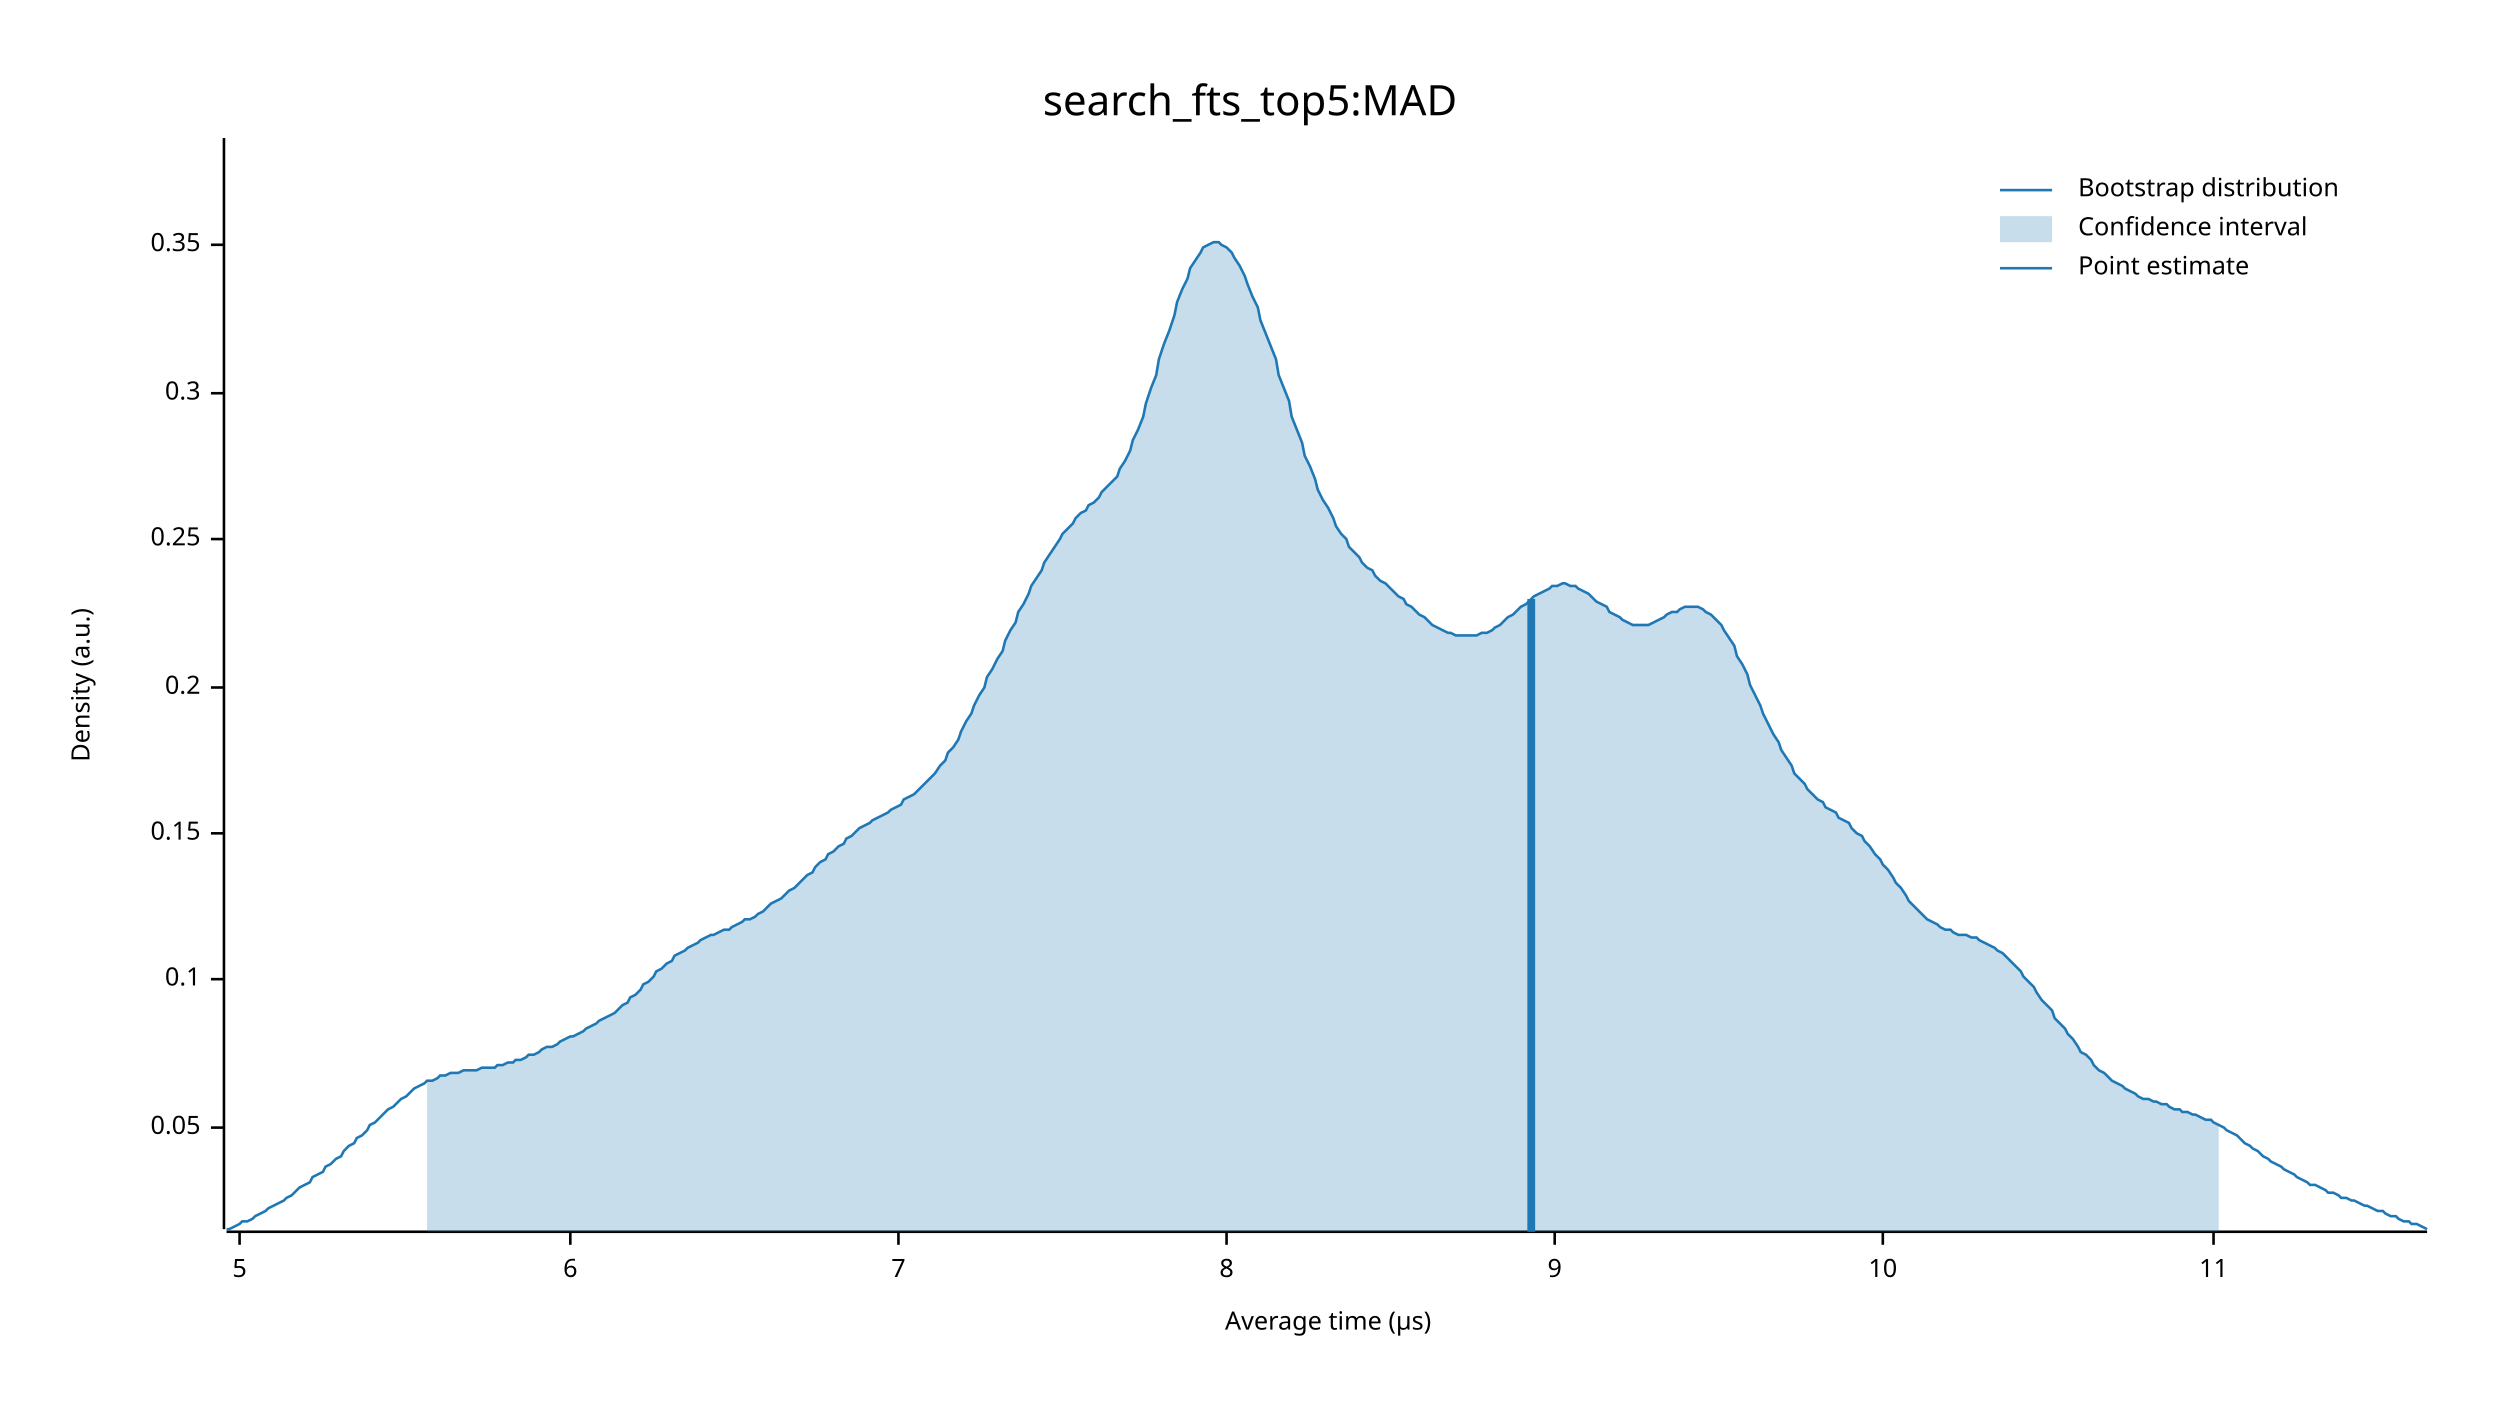
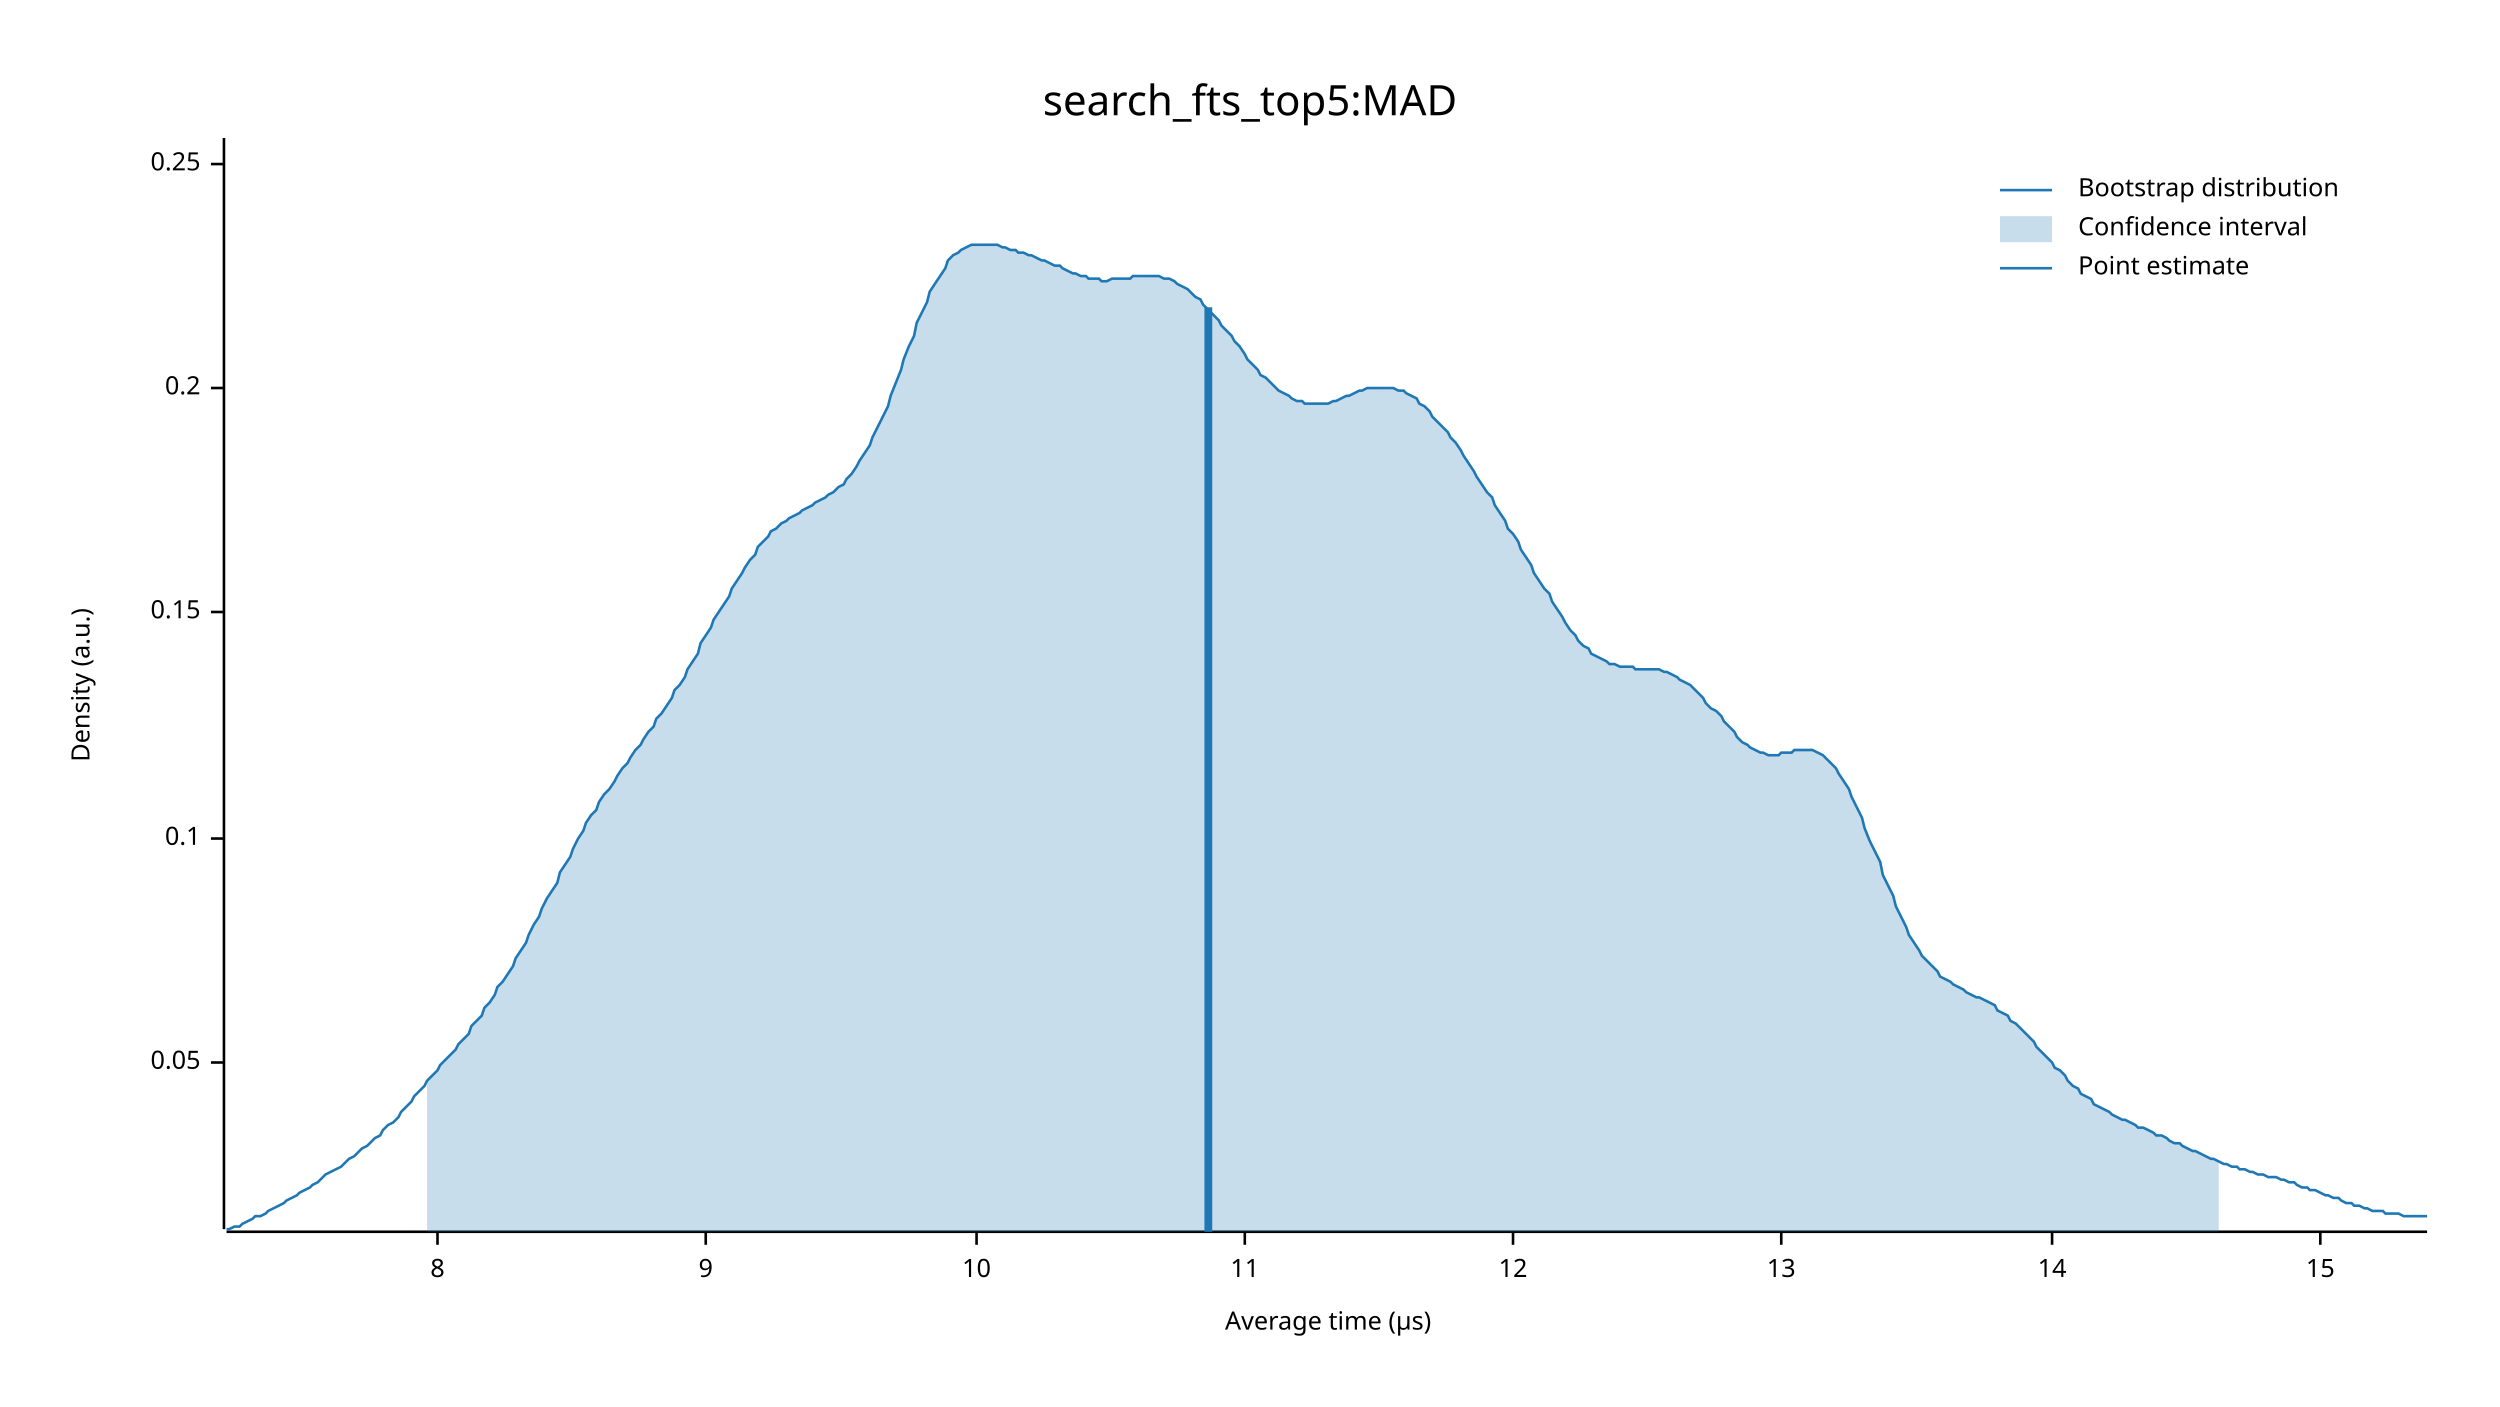
<svg xmlns="http://www.w3.org/2000/svg" width="960" height="540" viewBox="0 0 960 540">
  <text x="480" y="32" dy="0.76em" text-anchor="middle" font-family="sans-serif" font-size="16.129" opacity="1" fill="#000000">
search_fts_top5:MAD
</text>
  <text x="27" y="263" dy="0.76em" text-anchor="middle" font-family="sans-serif" font-size="9.677" opacity="1" fill="#000000" transform="rotate(270, 27, 263)">
Density (a.u.)
</text>
  <text x="510" y="513" dy="-0.5ex" text-anchor="middle" font-family="sans-serif" font-size="9.677" opacity="1" fill="#000000">
Average time (µs)
</text>
  <polyline fill="none" opacity="1" stroke="#000000" stroke-width="1" points="86,53 86,472 " />
-   <text x="77" y="433" dy="0.5ex" text-anchor="end" font-family="sans-serif" font-size="9.677" opacity="1" fill="#000000">
+   <text x="77" y="408" dy="0.5ex" text-anchor="end" font-family="sans-serif" font-size="9.677" opacity="1" fill="#000000">
0.05
</text>
-   <polyline fill="none" opacity="1" stroke="#000000" stroke-width="1" points="81,433 86,433 " />
-   <text x="77" y="376" dy="0.5ex" text-anchor="end" font-family="sans-serif" font-size="9.677" opacity="1" fill="#000000">
+   <polyline fill="none" opacity="1" stroke="#000000" stroke-width="1" points="81,408 86,408 " />
+   <text x="77" y="322" dy="0.5ex" text-anchor="end" font-family="sans-serif" font-size="9.677" opacity="1" fill="#000000">
0.1
</text>
-   <polyline fill="none" opacity="1" stroke="#000000" stroke-width="1" points="81,376 86,376 " />
-   <text x="77" y="320" dy="0.5ex" text-anchor="end" font-family="sans-serif" font-size="9.677" opacity="1" fill="#000000">
+   <polyline fill="none" opacity="1" stroke="#000000" stroke-width="1" points="81,322 86,322 " />
+   <text x="77" y="235" dy="0.5ex" text-anchor="end" font-family="sans-serif" font-size="9.677" opacity="1" fill="#000000">
0.15
</text>
-   <polyline fill="none" opacity="1" stroke="#000000" stroke-width="1" points="81,320 86,320 " />
-   <text x="77" y="264" dy="0.5ex" text-anchor="end" font-family="sans-serif" font-size="9.677" opacity="1" fill="#000000">
+   <polyline fill="none" opacity="1" stroke="#000000" stroke-width="1" points="81,235 86,235 " />
+   <text x="77" y="149" dy="0.5ex" text-anchor="end" font-family="sans-serif" font-size="9.677" opacity="1" fill="#000000">
0.2
</text>
-   <polyline fill="none" opacity="1" stroke="#000000" stroke-width="1" points="81,264 86,264 " />
-   <text x="77" y="207" dy="0.5ex" text-anchor="end" font-family="sans-serif" font-size="9.677" opacity="1" fill="#000000">
+   <polyline fill="none" opacity="1" stroke="#000000" stroke-width="1" points="81,149 86,149 " />
+   <text x="77" y="63" dy="0.5ex" text-anchor="end" font-family="sans-serif" font-size="9.677" opacity="1" fill="#000000">
0.25
</text>
-   <polyline fill="none" opacity="1" stroke="#000000" stroke-width="1" points="81,207 86,207 " />
-   <text x="77" y="151" dy="0.5ex" text-anchor="end" font-family="sans-serif" font-size="9.677" opacity="1" fill="#000000">
- 0.3
- </text>
-   <polyline fill="none" opacity="1" stroke="#000000" stroke-width="1" points="81,151 86,151 " />
-   <text x="77" y="94" dy="0.5ex" text-anchor="end" font-family="sans-serif" font-size="9.677" opacity="1" fill="#000000">
- 0.35
- </text>
-   <polyline fill="none" opacity="1" stroke="#000000" stroke-width="1" points="81,94 86,94 " />
+   <polyline fill="none" opacity="1" stroke="#000000" stroke-width="1" points="81,63 86,63 " />
  <polyline fill="none" opacity="1" stroke="#000000" stroke-width="1" points="87,473 932,473 " />
-   <text x="92" y="483" dy="0.76em" text-anchor="middle" font-family="sans-serif" font-size="9.677" opacity="1" fill="#000000">
- 5
- </text>
-   <polyline fill="none" opacity="1" stroke="#000000" stroke-width="1" points="92,473 92,478 " />
-   <text x="219" y="483" dy="0.76em" text-anchor="middle" font-family="sans-serif" font-size="9.677" opacity="1" fill="#000000">
- 6
- </text>
-   <polyline fill="none" opacity="1" stroke="#000000" stroke-width="1" points="219,473 219,478 " />
-   <text x="345" y="483" dy="0.76em" text-anchor="middle" font-family="sans-serif" font-size="9.677" opacity="1" fill="#000000">
- 7
- </text>
-   <polyline fill="none" opacity="1" stroke="#000000" stroke-width="1" points="345,473 345,478 " />
-   <text x="471" y="483" dy="0.76em" text-anchor="middle" font-family="sans-serif" font-size="9.677" opacity="1" fill="#000000">
+   <text x="168" y="483" dy="0.76em" text-anchor="middle" font-family="sans-serif" font-size="9.677" opacity="1" fill="#000000">
8
</text>
-   <polyline fill="none" opacity="1" stroke="#000000" stroke-width="1" points="471,473 471,478 " />
-   <text x="597" y="483" dy="0.76em" text-anchor="middle" font-family="sans-serif" font-size="9.677" opacity="1" fill="#000000">
+   <polyline fill="none" opacity="1" stroke="#000000" stroke-width="1" points="168,473 168,478 " />
+   <text x="271" y="483" dy="0.76em" text-anchor="middle" font-family="sans-serif" font-size="9.677" opacity="1" fill="#000000">
9
</text>
-   <polyline fill="none" opacity="1" stroke="#000000" stroke-width="1" points="597,473 597,478 " />
-   <text x="723" y="483" dy="0.76em" text-anchor="middle" font-family="sans-serif" font-size="9.677" opacity="1" fill="#000000">
+   <polyline fill="none" opacity="1" stroke="#000000" stroke-width="1" points="271,473 271,478 " />
+   <text x="375" y="483" dy="0.76em" text-anchor="middle" font-family="sans-serif" font-size="9.677" opacity="1" fill="#000000">
10
</text>
-   <polyline fill="none" opacity="1" stroke="#000000" stroke-width="1" points="723,473 723,478 " />
-   <text x="850" y="483" dy="0.76em" text-anchor="middle" font-family="sans-serif" font-size="9.677" opacity="1" fill="#000000">
+   <polyline fill="none" opacity="1" stroke="#000000" stroke-width="1" points="375,473 375,478 " />
+   <text x="478" y="483" dy="0.76em" text-anchor="middle" font-family="sans-serif" font-size="9.677" opacity="1" fill="#000000">
11
</text>
-   <polyline fill="none" opacity="1" stroke="#000000" stroke-width="1" points="850,473 850,478 " />
-   <polyline fill="none" opacity="1" stroke="#1F78B4" stroke-width="1" points="87,472 88,472 90,471 92,470 93,469 95,469 97,468 98,467 100,466 102,465 103,464 105,463 107,462 109,461 110,460 112,459 114,457 115,456 117,455 119,454 120,452 122,451 124,450 125,448 127,447 129,445 131,444 132,442 134,440 136,439 137,437 139,436 141,434 142,432 144,431 146,429 147,428 149,426 151,425 153,423 154,422 156,421 158,419 159,418 161,417 163,416 164,415 166,415 168,414 169,413 171,413 173,412 175,412 176,412 178,411 180,411 181,411 183,411 185,410 186,410 188,410 190,410 191,409 193,409 195,408 197,408 198,407 200,407 202,406 203,405 205,405 207,404 208,403 210,402 212,402 214,401 215,400 217,399 219,398 220,398 222,397 224,396 225,395 227,394 229,393 230,392 232,391 234,390 236,389 237,388 239,386 241,385 242,383 244,382 246,380 247,378 249,377 251,375 252,373 254,372 256,370 258,369 259,367 261,366 263,365 264,364 266,363 268,362 269,361 271,360 273,359 274,359 276,358 278,357 280,357 281,356 283,355 285,354 286,353 288,353 290,352 291,351 293,350 295,348 296,347 298,346 300,345 302,343 303,342 305,341 307,339 308,338 310,336 312,335 313,333 315,331 317,330 318,328 320,327 322,325 324,324 325,322 327,321 329,319 330,318 332,317 334,316 335,315 337,314 339,313 341,312 342,311 344,310 346,309 347,307 349,306 351,305 352,304 354,302 356,300 357,299 359,297 361,294 363,292 364,289 366,287 368,284 369,281 371,277 373,274 374,271 376,267 378,264 379,260 381,257 383,253 385,250 386,246 388,242 390,239 391,235 393,232 395,228 396,225 398,222 400,219 401,216 403,213 405,210 407,207 408,205 410,203 412,201 413,199 415,197 417,196 418,194 420,193 422,191 423,189 425,187 427,185 429,183 430,180 432,177 434,173 435,169 437,165 439,160 440,155 442,149 444,144 445,138 447,132 449,127 451,121 452,116 454,111 456,107 457,103 459,100 461,97 462,95 464,94 466,93 468,93 469,94 471,95 473,97 474,99 476,102 478,106 479,109 481,114 483,118 484,123 486,128 488,133 490,138 491,144 493,149 495,154 496,160 498,165 500,170 501,175 503,179 505,184 506,188 508,192 510,195 512,199 513,202 515,205 517,207 518,210 520,212 522,214 523,216 525,218 527,219 528,221 530,223 532,224 534,226 535,227 537,229 539,230 540,232 542,233 544,235 545,236 547,237 549,239 550,240 552,241 554,242 556,243 557,243 559,244 561,244 562,244 564,244 566,244 567,244 569,243 571,243 573,242 574,241 576,240 578,238 579,237 581,236 583,234 584,233 586,232 588,230 589,229 591,228 593,227 595,226 596,225 598,225 600,224 601,224 603,225 605,225 606,226 608,227 610,228 611,229 613,231 615,232 617,233 618,235 620,236 622,237 623,238 625,239 627,240 628,240 630,240 632,240 633,240 635,239 637,238 639,237 640,236 642,235 644,235 645,234 647,233 649,233 650,233 652,233 654,234 655,235 657,236 659,238 661,240 662,242 664,245 666,248 667,252 669,255 671,259 672,263 674,267 676,271 677,274 679,278 681,282 683,285 684,288 686,291 688,294 689,297 691,299 693,301 694,303 696,305 698,307 700,308 701,310 703,311 705,312 706,314 708,315 710,316 711,318 713,320 715,321 716,323 718,325 720,328 722,330 723,332 725,334 727,337 728,339 730,341 732,344 733,346 735,348 737,350 738,351 740,353 742,354 744,355 745,356 747,357 749,357 750,358 752,359 754,359 755,359 757,360 759,360 760,361 762,362 764,363 766,364 767,365 769,366 771,368 772,369 774,371 776,373 777,375 779,377 781,379 782,381 784,384 786,386 788,388 789,391 791,393 793,395 794,397 796,399 798,402 799,404 801,405 803,407 804,409 806,411 808,412 810,414 811,415 813,416 815,417 816,418 818,419 820,420 821,421 823,422 825,422 827,423 828,423 830,424 832,424 833,425 835,426 837,426 838,427 840,427 842,428 843,428 845,429 847,430 849,430 850,431 852,432 854,433 855,434 857,435 859,436 860,437 862,439 864,440 865,441 867,442 869,444 871,445 872,446 874,447 876,448 877,449 879,450 881,451 882,452 884,453 886,454 887,455 889,455 891,456 893,457 894,458 896,458 898,459 899,460 901,460 903,461 904,461 906,462 908,463 909,463 911,464 913,465 915,465 916,466 918,467 920,467 921,468 923,469 925,469 926,470 928,470 930,471 932,472 " />
-   <polygon opacity="0.25" fill="#1F78B4" points="164,415 166,415 168,414 169,413 171,413 173,412 175,412 176,412 178,411 180,411 181,411 183,411 185,410 186,410 188,410 190,410 191,409 193,409 195,408 197,408 198,407 200,407 202,406 203,405 205,405 207,404 208,403 210,402 212,402 214,401 215,400 217,399 219,398 220,398 222,397 224,396 225,395 227,394 229,393 230,392 232,391 234,390 236,389 237,388 239,386 241,385 242,383 244,382 246,380 247,378 249,377 251,375 252,373 254,372 256,370 258,369 259,367 261,366 263,365 264,364 266,363 268,362 269,361 271,360 273,359 274,359 276,358 278,357 280,357 281,356 283,355 285,354 286,353 288,353 290,352 291,351 293,350 295,348 296,347 298,346 300,345 302,343 303,342 305,341 307,339 308,338 310,336 312,335 313,333 315,331 317,330 318,328 320,327 322,325 324,324 325,322 327,321 329,319 330,318 332,317 334,316 335,315 337,314 339,313 341,312 342,311 344,310 346,309 347,307 349,306 351,305 352,304 354,302 356,300 357,299 359,297 361,294 363,292 364,289 366,287 368,284 369,281 371,277 373,274 374,271 376,267 378,264 379,260 381,257 383,253 385,250 386,246 388,242 390,239 391,235 393,232 395,228 396,225 398,222 400,219 401,216 403,213 405,210 407,207 408,205 410,203 412,201 413,199 415,197 417,196 418,194 420,193 422,191 423,189 425,187 427,185 429,183 430,180 432,177 434,173 435,169 437,165 439,160 440,155 442,149 444,144 445,138 447,132 449,127 451,121 452,116 454,111 456,107 457,103 459,100 461,97 462,95 464,94 466,93 468,93 469,94 471,95 473,97 474,99 476,102 478,106 479,109 481,114 483,118 484,123 486,128 488,133 490,138 491,144 493,149 495,154 496,160 498,165 500,170 501,175 503,179 505,184 506,188 508,192 510,195 512,199 513,202 515,205 517,207 518,210 520,212 522,214 523,216 525,218 527,219 528,221 530,223 532,224 534,226 535,227 537,229 539,230 540,232 542,233 544,235 545,236 547,237 549,239 550,240 552,241 554,242 556,243 557,243 559,244 561,244 562,244 564,244 566,244 567,244 569,243 571,243 573,242 574,241 576,240 578,238 579,237 581,236 583,234 584,233 586,232 588,230 589,229 591,228 593,227 595,226 596,225 598,225 600,224 601,224 603,225 605,225 606,226 608,227 610,228 611,229 613,231 615,232 617,233 618,235 620,236 622,237 623,238 625,239 627,240 628,240 630,240 632,240 633,240 635,239 637,238 639,237 640,236 642,235 644,235 645,234 647,233 649,233 650,233 652,233 654,234 655,235 657,236 659,238 661,240 662,242 664,245 666,248 667,252 669,255 671,259 672,263 674,267 676,271 677,274 679,278 681,282 683,285 684,288 686,291 688,294 689,297 691,299 693,301 694,303 696,305 698,307 700,308 701,310 703,311 705,312 706,314 708,315 710,316 711,318 713,320 715,321 716,323 718,325 720,328 722,330 723,332 725,334 727,337 728,339 730,341 732,344 733,346 735,348 737,350 738,351 740,353 742,354 744,355 745,356 747,357 749,357 750,358 752,359 754,359 755,359 757,360 759,360 760,361 762,362 764,363 766,364 767,365 769,366 771,368 772,369 774,371 776,373 777,375 779,377 781,379 782,381 784,384 786,386 788,388 789,391 791,393 793,395 794,397 796,399 798,402 799,404 801,405 803,407 804,409 806,411 808,412 810,414 811,415 813,416 815,417 816,418 818,419 820,420 821,421 823,422 825,422 827,423 828,423 830,424 832,424 833,425 835,426 837,426 838,427 840,427 842,428 843,428 845,429 847,430 849,430 850,431 852,432 852,473 164,473 " />
-   <polyline fill="none" opacity="1" stroke="#1F78B4" stroke-width="3" points="588,473 588,230 " />
+   <polyline fill="none" opacity="1" stroke="#000000" stroke-width="1" points="478,473 478,478 " />
+   <text x="581" y="483" dy="0.76em" text-anchor="middle" font-family="sans-serif" font-size="9.677" opacity="1" fill="#000000">
+ 12
+ </text>
+   <polyline fill="none" opacity="1" stroke="#000000" stroke-width="1" points="581,473 581,478 " />
+   <text x="684" y="483" dy="0.76em" text-anchor="middle" font-family="sans-serif" font-size="9.677" opacity="1" fill="#000000">
+ 13
+ </text>
+   <polyline fill="none" opacity="1" stroke="#000000" stroke-width="1" points="684,473 684,478 " />
+   <text x="788" y="483" dy="0.76em" text-anchor="middle" font-family="sans-serif" font-size="9.677" opacity="1" fill="#000000">
+ 14
+ </text>
+   <polyline fill="none" opacity="1" stroke="#000000" stroke-width="1" points="788,473 788,478 " />
+   <text x="891" y="483" dy="0.76em" text-anchor="middle" font-family="sans-serif" font-size="9.677" opacity="1" fill="#000000">
+ 15
+ </text>
+   <polyline fill="none" opacity="1" stroke="#000000" stroke-width="1" points="891,473 891,478 " />
+   <polyline fill="none" opacity="1" stroke="#1F78B4" stroke-width="1" points="87,472 88,472 90,471 92,471 93,470 95,469 97,468 98,467 100,467 102,466 103,465 105,464 107,463 109,462 110,461 112,460 114,459 115,458 117,457 119,456 120,455 122,454 124,452 125,451 127,450 129,449 131,448 132,447 134,445 136,444 137,443 139,441 141,440 142,439 144,437 146,436 147,434 149,432 151,431 153,429 154,427 156,425 158,423 159,421 161,419 163,417 164,415 166,413 168,411 169,409 171,407 173,405 175,403 176,401 178,399 180,397 181,394 183,392 185,390 186,387 188,385 190,382 191,379 193,377 195,374 197,371 198,368 200,365 202,362 203,359 205,355 207,352 208,349 210,345 212,342 214,339 215,335 217,332 219,329 220,326 222,322 224,319 225,316 227,313 229,311 230,308 232,305 234,303 236,300 237,298 239,295 241,293 242,291 244,288 246,286 247,284 249,281 251,279 252,276 254,274 256,271 258,268 259,265 261,263 263,260 264,257 266,254 268,251 269,247 271,244 273,241 274,238 276,235 278,232 280,229 281,226 283,223 285,220 286,218 288,215 290,213 291,210 293,208 295,206 296,204 298,203 300,201 302,200 303,199 305,198 307,197 308,196 310,195 312,194 313,193 315,192 317,191 318,190 320,189 322,187 324,186 325,184 327,182 329,179 330,177 332,174 334,171 335,168 337,164 339,160 341,156 342,152 344,147 346,142 347,138 349,133 351,129 352,124 354,120 356,116 357,112 359,109 361,106 363,103 364,100 366,98 368,97 369,96 371,95 373,94 374,94 376,94 378,94 379,94 381,94 383,94 385,95 386,95 388,96 390,96 391,97 393,97 395,98 396,98 398,99 400,100 401,100 403,101 405,102 407,102 408,103 410,104 412,105 413,105 415,106 417,106 418,107 420,107 422,107 423,108 425,108 427,107 429,107 430,107 432,107 434,107 435,106 437,106 439,106 440,106 442,106 444,106 445,106 447,107 449,107 451,108 452,109 454,110 456,111 457,112 459,114 461,115 462,117 464,119 466,121 468,123 469,125 471,127 473,129 474,131 476,133 478,136 479,138 481,140 483,142 484,144 486,145 488,147 490,149 491,150 493,151 495,152 496,153 498,154 500,154 501,155 503,155 505,155 506,155 508,155 510,155 512,154 513,154 515,153 517,152 518,152 520,151 522,150 523,150 525,149 527,149 528,149 530,149 532,149 534,149 535,149 537,150 539,150 540,151 542,152 544,153 545,155 547,156 549,158 550,160 552,162 554,164 556,166 557,168 559,170 561,173 562,175 564,178 566,181 567,183 569,186 571,189 573,191 574,194 576,197 578,200 579,203 581,205 583,208 584,211 586,214 588,217 589,220 591,223 593,226 595,228 596,231 598,234 600,237 601,239 603,242 605,244 606,246 608,248 610,249 611,251 613,252 615,253 617,254 618,255 620,255 622,256 623,256 625,256 627,256 628,257 630,257 632,257 633,257 635,257 637,257 639,258 640,258 642,259 644,260 645,261 647,262 649,263 650,264 652,266 654,268 655,270 657,272 659,273 661,275 662,277 664,279 666,281 667,283 669,285 671,286 672,287 674,288 676,289 677,289 679,290 681,290 683,290 684,289 686,289 688,289 689,288 691,288 693,288 694,288 696,288 698,289 700,290 701,291 703,293 705,295 706,297 708,300 710,303 711,306 713,310 715,314 716,318 718,323 720,327 722,331 723,336 725,340 727,344 728,348 730,352 732,356 733,359 735,362 737,365 738,367 740,369 742,371 744,373 745,375 747,376 749,377 750,378 752,379 754,380 755,381 757,382 759,383 760,383 762,384 764,385 766,386 767,388 769,389 771,390 772,392 774,393 776,395 777,396 779,398 781,400 782,402 784,404 786,406 788,408 789,410 791,411 793,413 794,415 796,417 798,418 799,420 801,421 803,422 804,424 806,425 808,426 810,427 811,428 813,429 815,430 816,430 818,431 820,432 821,433 823,433 825,434 827,435 828,436 830,436 832,437 833,438 835,439 837,439 838,440 840,441 842,442 843,442 845,443 847,444 849,445 850,445 852,446 854,447 855,447 857,448 859,448 860,449 862,449 864,450 865,450 867,451 869,451 871,452 872,452 874,452 876,453 877,453 879,454 881,454 882,455 884,456 886,456 887,457 889,457 891,458 893,459 894,459 896,460 898,460 899,461 901,462 903,462 904,463 906,463 908,464 909,464 911,465 913,465 915,465 916,466 918,466 920,466 921,466 923,467 925,467 926,467 928,467 930,467 932,467 " />
+   <polygon opacity="0.25" fill="#1F78B4" points="164,415 166,413 168,411 169,409 171,407 173,405 175,403 176,401 178,399 180,397 181,394 183,392 185,390 186,387 188,385 190,382 191,379 193,377 195,374 197,371 198,368 200,365 202,362 203,359 205,355 207,352 208,349 210,345 212,342 214,339 215,335 217,332 219,329 220,326 222,322 224,319 225,316 227,313 229,311 230,308 232,305 234,303 236,300 237,298 239,295 241,293 242,291 244,288 246,286 247,284 249,281 251,279 252,276 254,274 256,271 258,268 259,265 261,263 263,260 264,257 266,254 268,251 269,247 271,244 273,241 274,238 276,235 278,232 280,229 281,226 283,223 285,220 286,218 288,215 290,213 291,210 293,208 295,206 296,204 298,203 300,201 302,200 303,199 305,198 307,197 308,196 310,195 312,194 313,193 315,192 317,191 318,190 320,189 322,187 324,186 325,184 327,182 329,179 330,177 332,174 334,171 335,168 337,164 339,160 341,156 342,152 344,147 346,142 347,138 349,133 351,129 352,124 354,120 356,116 357,112 359,109 361,106 363,103 364,100 366,98 368,97 369,96 371,95 373,94 374,94 376,94 378,94 379,94 381,94 383,94 385,95 386,95 388,96 390,96 391,97 393,97 395,98 396,98 398,99 400,100 401,100 403,101 405,102 407,102 408,103 410,104 412,105 413,105 415,106 417,106 418,107 420,107 422,107 423,108 425,108 427,107 429,107 430,107 432,107 434,107 435,106 437,106 439,106 440,106 442,106 444,106 445,106 447,107 449,107 451,108 452,109 454,110 456,111 457,112 459,114 461,115 462,117 464,119 466,121 468,123 469,125 471,127 473,129 474,131 476,133 478,136 479,138 481,140 483,142 484,144 486,145 488,147 490,149 491,150 493,151 495,152 496,153 498,154 500,154 501,155 503,155 505,155 506,155 508,155 510,155 512,154 513,154 515,153 517,152 518,152 520,151 522,150 523,150 525,149 527,149 528,149 530,149 532,149 534,149 535,149 537,150 539,150 540,151 542,152 544,153 545,155 547,156 549,158 550,160 552,162 554,164 556,166 557,168 559,170 561,173 562,175 564,178 566,181 567,183 569,186 571,189 573,191 574,194 576,197 578,200 579,203 581,205 583,208 584,211 586,214 588,217 589,220 591,223 593,226 595,228 596,231 598,234 600,237 601,239 603,242 605,244 606,246 608,248 610,249 611,251 613,252 615,253 617,254 618,255 620,255 622,256 623,256 625,256 627,256 628,257 630,257 632,257 633,257 635,257 637,257 639,258 640,258 642,259 644,260 645,261 647,262 649,263 650,264 652,266 654,268 655,270 657,272 659,273 661,275 662,277 664,279 666,281 667,283 669,285 671,286 672,287 674,288 676,289 677,289 679,290 681,290 683,290 684,289 686,289 688,289 689,288 691,288 693,288 694,288 696,288 698,289 700,290 701,291 703,293 705,295 706,297 708,300 710,303 711,306 713,310 715,314 716,318 718,323 720,327 722,331 723,336 725,340 727,344 728,348 730,352 732,356 733,359 735,362 737,365 738,367 740,369 742,371 744,373 745,375 747,376 749,377 750,378 752,379 754,380 755,381 757,382 759,383 760,383 762,384 764,385 766,386 767,388 769,389 771,390 772,392 774,393 776,395 777,396 779,398 781,400 782,402 784,404 786,406 788,408 789,410 791,411 793,413 794,415 796,417 798,418 799,420 801,421 803,422 804,424 806,425 808,426 810,427 811,428 813,429 815,430 816,430 818,431 820,432 821,433 823,433 825,434 827,435 828,436 830,436 832,437 833,438 835,439 837,439 838,440 840,441 842,442 843,442 845,443 847,444 849,445 850,445 852,446 852,473 164,473 " />
+   <polyline fill="none" opacity="1" stroke="#1F78B4" stroke-width="3" points="464,473 464,118 " />
  <text x="798" y="68" dy="0.76em" text-anchor="start" font-family="sans-serif" font-size="9.677" opacity="1" fill="#000000">
Bootstrap distribution
</text>
  <text x="798" y="83" dy="0.76em" text-anchor="start" font-family="sans-serif" font-size="9.677" opacity="1" fill="#000000">
Confidence interval
</text>
  <text x="798" y="98" dy="0.76em" text-anchor="start" font-family="sans-serif" font-size="9.677" opacity="1" fill="#000000">
Point estimate
</text>
  <polyline fill="none" opacity="1" stroke="#1F78B4" stroke-width="1" points="768,73 788,73 " />
  <rect x="768" y="83" width="20" height="10" opacity="0.25" fill="#1F78B4" stroke="none" />
  <polyline fill="none" opacity="1" stroke="#1F78B4" stroke-width="1" points="768,103 788,103 " />
</svg>
